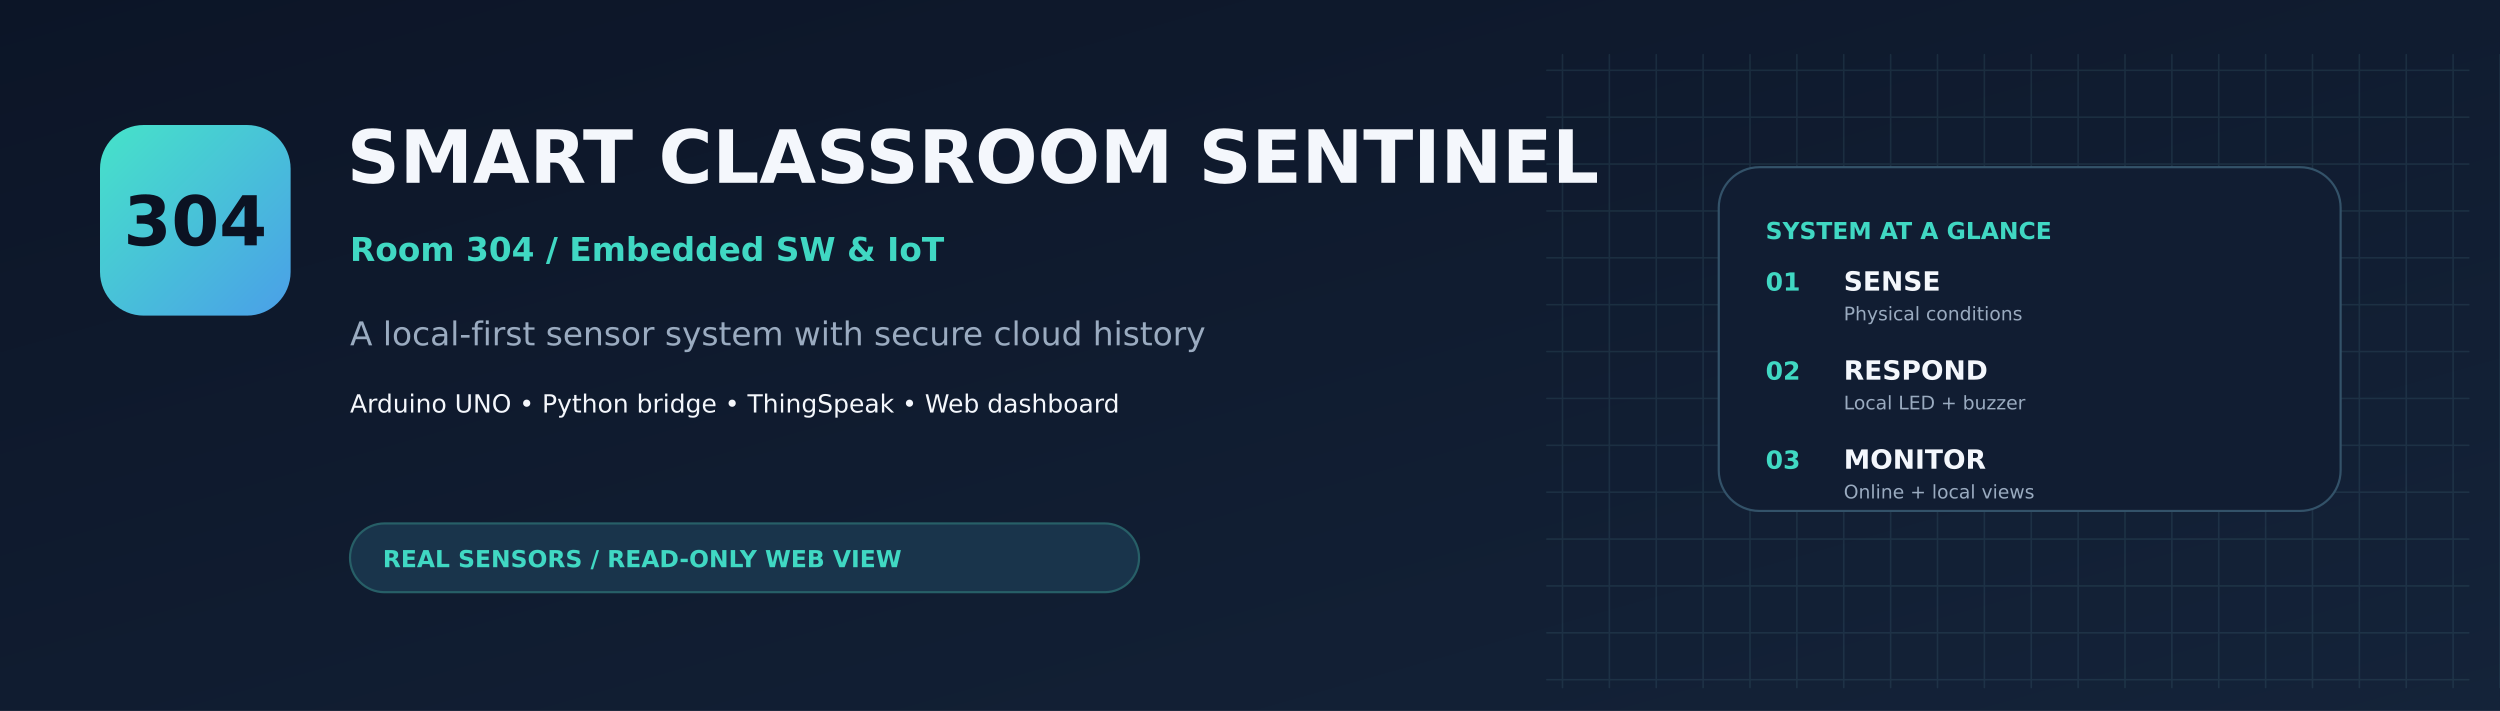
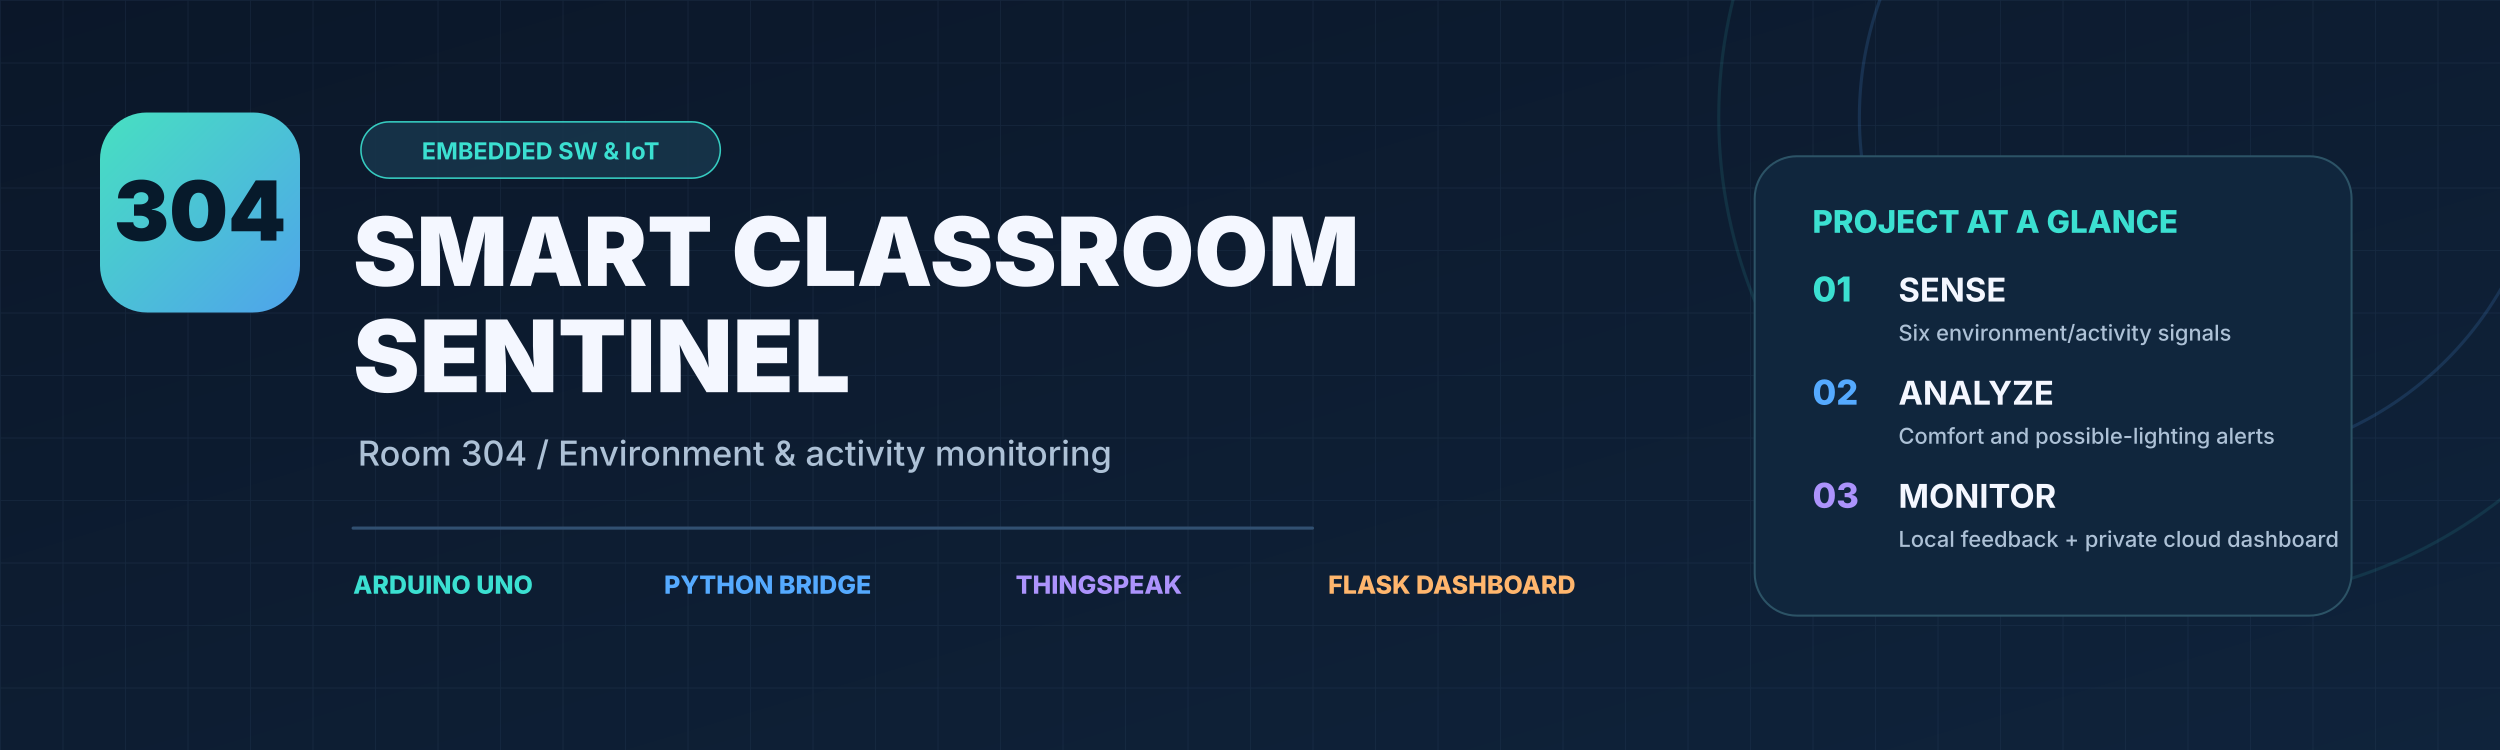
- <svg xmlns="http://www.w3.org/2000/svg" width="1600" height="455" viewBox="0 0 1600 455" role="img">
+ <svg xmlns="http://www.w3.org/2000/svg" width="1600" height="480" viewBox="0 0 1600 480">
  <defs>
-     <linearGradient id="bg" x1="0" y1="0" x2="1" y2="1">
-       <stop offset="0" stop-color="#0C1527" />
-       <stop offset="1" stop-color="#142339" />
+     <linearGradient id="bg" x1="0" x2="1" y1="0" y2="1">
+       <stop offset="0%" stop-color="#0b1729" />
+       <stop offset="100%" stop-color="#0f233b" />
    </linearGradient>
-     <linearGradient id="ac" x1="0" y1="0" x2="1" y2="1">
-       <stop offset="0" stop-color="#46E3C9" />
-       <stop offset="1" stop-color="#4A9FE8" />
+     <linearGradient id="teal" x1="0" x2="1" y1="0" y2="1">
+       <stop offset="0%" stop-color="#47e0c1" />
+       <stop offset="100%" stop-color="#4fa3eb" />
    </linearGradient>
-     <marker id="arrow" markerWidth="12" markerHeight="12" refX="9" refY="5" orient="auto" markerUnits="userSpaceOnUse">
-       <path d="M0 0 L10 5 L0 10Z" fill="#53D9C6" />
-     </marker>
+     <pattern id="grid" width="40" height="40" patternUnits="userSpaceOnUse">
+       <path d="M40 0H0V40" stroke="#304b67" opacity=".26" stroke-width="1" fill="none" />
+     </pattern>
  </defs>
  <rect width="100%" height="100%" fill="url(#bg)" />
-   <g opacity=".12" stroke="#6EB6BD" stroke-width="1">
-     <line x1="990" y1="45" x2="1580" y2="45" stroke="#6EB6BD" stroke-width="1" stroke-linecap="round" />
-     <line x1="990" y1="75" x2="1580" y2="75" stroke="#6EB6BD" stroke-width="1" stroke-linecap="round" />
-     <line x1="990" y1="105" x2="1580" y2="105" stroke="#6EB6BD" stroke-width="1" stroke-linecap="round" />
-     <line x1="990" y1="135" x2="1580" y2="135" stroke="#6EB6BD" stroke-width="1" stroke-linecap="round" />
-     <line x1="990" y1="165" x2="1580" y2="165" stroke="#6EB6BD" stroke-width="1" stroke-linecap="round" />
-     <line x1="990" y1="195" x2="1580" y2="195" stroke="#6EB6BD" stroke-width="1" stroke-linecap="round" />
-     <line x1="990" y1="225" x2="1580" y2="225" stroke="#6EB6BD" stroke-width="1" stroke-linecap="round" />
-     <line x1="990" y1="255" x2="1580" y2="255" stroke="#6EB6BD" stroke-width="1" stroke-linecap="round" />
-     <line x1="990" y1="285" x2="1580" y2="285" stroke="#6EB6BD" stroke-width="1" stroke-linecap="round" />
-     <line x1="990" y1="315" x2="1580" y2="315" stroke="#6EB6BD" stroke-width="1" stroke-linecap="round" />
-     <line x1="990" y1="345" x2="1580" y2="345" stroke="#6EB6BD" stroke-width="1" stroke-linecap="round" />
-     <line x1="990" y1="375" x2="1580" y2="375" stroke="#6EB6BD" stroke-width="1" stroke-linecap="round" />
-     <line x1="990" y1="405" x2="1580" y2="405" stroke="#6EB6BD" stroke-width="1" stroke-linecap="round" />
-     <line x1="990" y1="435" x2="1580" y2="435" stroke="#6EB6BD" stroke-width="1" stroke-linecap="round" />
-     <line x1="1000" y1="35" x2="1000" y2="440" stroke="#6EB6BD" stroke-width="1" stroke-linecap="round" />
-     <line x1="1030" y1="35" x2="1030" y2="440" stroke="#6EB6BD" stroke-width="1" stroke-linecap="round" />
-     <line x1="1060" y1="35" x2="1060" y2="440" stroke="#6EB6BD" stroke-width="1" stroke-linecap="round" />
-     <line x1="1090" y1="35" x2="1090" y2="440" stroke="#6EB6BD" stroke-width="1" stroke-linecap="round" />
-     <line x1="1120" y1="35" x2="1120" y2="440" stroke="#6EB6BD" stroke-width="1" stroke-linecap="round" />
-     <line x1="1150" y1="35" x2="1150" y2="440" stroke="#6EB6BD" stroke-width="1" stroke-linecap="round" />
-     <line x1="1180" y1="35" x2="1180" y2="440" stroke="#6EB6BD" stroke-width="1" stroke-linecap="round" />
-     <line x1="1210" y1="35" x2="1210" y2="440" stroke="#6EB6BD" stroke-width="1" stroke-linecap="round" />
-     <line x1="1240" y1="35" x2="1240" y2="440" stroke="#6EB6BD" stroke-width="1" stroke-linecap="round" />
-     <line x1="1270" y1="35" x2="1270" y2="440" stroke="#6EB6BD" stroke-width="1" stroke-linecap="round" />
-     <line x1="1300" y1="35" x2="1300" y2="440" stroke="#6EB6BD" stroke-width="1" stroke-linecap="round" />
-     <line x1="1330" y1="35" x2="1330" y2="440" stroke="#6EB6BD" stroke-width="1" stroke-linecap="round" />
-     <line x1="1360" y1="35" x2="1360" y2="440" stroke="#6EB6BD" stroke-width="1" stroke-linecap="round" />
-     <line x1="1390" y1="35" x2="1390" y2="440" stroke="#6EB6BD" stroke-width="1" stroke-linecap="round" />
-     <line x1="1420" y1="35" x2="1420" y2="440" stroke="#6EB6BD" stroke-width="1" stroke-linecap="round" />
-     <line x1="1450" y1="35" x2="1450" y2="440" stroke="#6EB6BD" stroke-width="1" stroke-linecap="round" />
-     <line x1="1480" y1="35" x2="1480" y2="440" stroke="#6EB6BD" stroke-width="1" stroke-linecap="round" />
-     <line x1="1510" y1="35" x2="1510" y2="440" stroke="#6EB6BD" stroke-width="1" stroke-linecap="round" />
-     <line x1="1540" y1="35" x2="1540" y2="440" stroke="#6EB6BD" stroke-width="1" stroke-linecap="round" />
-     <line x1="1570" y1="35" x2="1570" y2="440" stroke="#6EB6BD" stroke-width="1" stroke-linecap="round" />
-     <line x1="1600" y1="35" x2="1600" y2="440" stroke="#6EB6BD" stroke-width="1" stroke-linecap="round" />
-   </g>
-   <rect x="64" y="80" width="122" height="122" rx="28" fill="url(#ac)" stroke="none" stroke-width="1.4" />
-   <text x="125" y="157" font-family="'DejaVu Sans', 'Arial', sans-serif" font-size="44" font-weight="800" text-anchor="middle" fill="#0B1222">304</text>
-   <text x="222" y="117" font-family="'DejaVu Sans', 'Arial', sans-serif" font-size="47" font-weight="800" text-anchor="start" fill="#F4F7FC">SMART CLASSROOM SENTINEL</text>
-   <text x="224" y="167" font-family="'DejaVu Sans', 'Arial', sans-serif" font-size="21" font-weight="600" text-anchor="start" fill="#40D8C3">Room 304  /  Embedded SW &amp; IoT</text>
-   <text x="224" y="221" font-family="'DejaVu Sans', 'Arial', sans-serif" font-size="21" font-weight="400" text-anchor="start" fill="#9AABC0">A local-first sensor system with secure cloud history</text>
-   <text x="224" y="264" font-family="'DejaVu Sans', 'Arial', sans-serif" font-size="16" font-weight="500" text-anchor="start" fill="#F4F7FC">Arduino UNO   •   Python bridge   •   ThingSpeak   •   Web dashboard</text>
-   <rect x="1100" y="107" width="398" height="220" rx="26" fill="#111D32" stroke="#335269" stroke-width="1.4" />
-   <text x="1130" y="153" font-family="'DejaVu Sans', 'Arial', sans-serif" font-size="15" font-weight="700" text-anchor="start" fill="#40D8C3">SYSTEM AT A GLANCE</text>
-   <text x="1130" y="186" font-family="'DejaVu Sans', 'Arial', sans-serif" font-size="16" font-weight="700" text-anchor="start" fill="#40D8C3">01</text>
-   <text x="1180" y="186" font-family="'DejaVu Sans', 'Arial', sans-serif" font-size="17" font-weight="700" text-anchor="start" fill="#F4F7FC">SENSE</text>
-   <text x="1180" y="205" font-family="'DejaVu Sans', 'Arial', sans-serif" font-size="12" font-weight="400" text-anchor="start" fill="#9AABC0">Physical conditions</text>
-   <text x="1130" y="243" font-family="'DejaVu Sans', 'Arial', sans-serif" font-size="16" font-weight="700" text-anchor="start" fill="#40D8C3">02</text>
-   <text x="1180" y="243" font-family="'DejaVu Sans', 'Arial', sans-serif" font-size="17" font-weight="700" text-anchor="start" fill="#F4F7FC">RESPOND</text>
-   <text x="1180" y="262" font-family="'DejaVu Sans', 'Arial', sans-serif" font-size="12" font-weight="400" text-anchor="start" fill="#9AABC0">Local LED + buzzer</text>
-   <text x="1130" y="300" font-family="'DejaVu Sans', 'Arial', sans-serif" font-size="16" font-weight="700" text-anchor="start" fill="#40D8C3">03</text>
-   <text x="1180" y="300" font-family="'DejaVu Sans', 'Arial', sans-serif" font-size="17" font-weight="700" text-anchor="start" fill="#F4F7FC">MONITOR</text>
-   <text x="1180" y="319" font-family="'DejaVu Sans', 'Arial', sans-serif" font-size="12" font-weight="400" text-anchor="start" fill="#9AABC0">Online + local views</text>
-   <rect x="224" y="335" width="505" height="44" rx="22" fill="#19344B" stroke="#275F67" stroke-width="1.4" />
-   <text x="245" y="363" font-family="'DejaVu Sans', 'Arial', sans-serif" font-size="15" font-weight="700" text-anchor="start" fill="#40D8C3">REAL SENSORS  /  READ-ONLY WEB VIEW</text>
+   <rect width="100%" height="100%" fill="url(#grid)" />
+   <circle cx="1410" cy="75" r="310" stroke="#3ae8dd" stroke-width="2" opacity=".10" fill="none" />
+   <circle cx="1410" cy="75" r="220" stroke="#56aaff" stroke-width="2" opacity=".15" fill="none" />
+   <rect x="64" y="72" width="128" height="128" rx="30" fill="url(#teal)" stroke="none" stroke-width="0" opacity="1" />
+   <text x="128" y="154" fill="#071a2b" font-family="Inter,Segoe UI,Arial,sans-serif" font-weight="900" font-size="53" text-anchor="middle" letter-spacing="0">304</text>
+   <rect x="231" y="78" width="230" height="36" rx="18" fill="#16344a" stroke="#3be0d1" stroke-width="1" opacity="0.9" />
+   <text x="346.0" y="102" fill="#3be0d1" font-family="Inter,Segoe UI,Arial,sans-serif" font-weight="700" font-size="15" text-anchor="middle" letter-spacing="0">EMBEDDED SW &amp; IoT</text>
+   <text x="226" y="183" fill="#f4f7ff" font-family="Inter,Segoe UI,Arial,sans-serif" font-weight="850" font-size="61" text-anchor="start" letter-spacing="0">SMART CLASSROOM</text>
+   <text x="226" y="251" fill="#f4f7ff" font-family="Inter,Segoe UI,Arial,sans-serif" font-weight="850" font-size="64" text-anchor="start" letter-spacing="0">SENTINEL</text>
+   <text x="229" y="298" fill="#adc1d6" font-family="Inter,Segoe UI,Arial,sans-serif" font-weight="500" font-size="22" text-anchor="start" letter-spacing="0">Room 304  /  Environment &amp; activity monitoring</text>
+   <line x1="226" y1="338" x2="840" y2="338" stroke="#315071" stroke-width="2" stroke-linecap="round" />
+   <text x="226" y="380" fill="#3be0d1" font-family="Inter,Segoe UI,Arial,sans-serif" font-weight="800" font-size="16" text-anchor="start" letter-spacing="0">ARDUINO UNO</text>
+   <text x="425" y="380" fill="#55aaff" font-family="Inter,Segoe UI,Arial,sans-serif" font-weight="800" font-size="16" text-anchor="start" letter-spacing="0">PYTHON BRIDGE</text>
+   <text x="650" y="380" fill="#ac93fc" font-family="Inter,Segoe UI,Arial,sans-serif" font-weight="800" font-size="16" text-anchor="start" letter-spacing="0">THINGSPEAK</text>
+   <text x="850" y="380" fill="#ffb66d" font-family="Inter,Segoe UI,Arial,sans-serif" font-weight="800" font-size="16" text-anchor="start" letter-spacing="0">FLASK DASHBOARD</text>
+   <rect x="1123" y="100" width="382" height="294" rx="27" fill="#10263d" stroke="#2c5366" stroke-width="1.3" opacity="1" />
+   <text x="1160" y="149" fill="#3be0d1" font-family="Inter,Segoe UI,Arial,sans-serif" font-weight="800" font-size="20" text-anchor="start" letter-spacing="0">PROJECT AT A GLANCE</text>
+   <text x="1160" y="193" fill="#3be0d1" font-family="Inter,Segoe UI,Arial,sans-serif" font-weight="800" font-size="22" text-anchor="start" letter-spacing="0">01</text>
+   <text x="1215" y="193" fill="#f4f7ff" font-family="Inter,Segoe UI,Arial,sans-serif" font-weight="750" font-size="21" text-anchor="start" letter-spacing="0">SENSE</text>
+   <text x="1215" y="218" fill="#adc1d6" font-family="Inter,Segoe UI,Arial,sans-serif" font-weight="500" font-size="14" text-anchor="start" letter-spacing="0">Six environment/activity signals</text>
+   <text x="1160" y="259" fill="#55aaff" font-family="Inter,Segoe UI,Arial,sans-serif" font-weight="800" font-size="22" text-anchor="start" letter-spacing="0">02</text>
+   <text x="1215" y="259" fill="#f4f7ff" font-family="Inter,Segoe UI,Arial,sans-serif" font-weight="750" font-size="21" text-anchor="start" letter-spacing="0">ANALYZE</text>
+   <text x="1215" y="284" fill="#adc1d6" font-family="Inter,Segoe UI,Arial,sans-serif" font-weight="500" font-size="14" text-anchor="start" letter-spacing="0">Comfort and possible-lighting alerts</text>
+   <text x="1160" y="325" fill="#ac93fc" font-family="Inter,Segoe UI,Arial,sans-serif" font-weight="800" font-size="22" text-anchor="start" letter-spacing="0">03</text>
+   <text x="1215" y="325" fill="#f4f7ff" font-family="Inter,Segoe UI,Arial,sans-serif" font-weight="750" font-size="21" text-anchor="start" letter-spacing="0">MONITOR</text>
+   <text x="1215" y="350" fill="#adc1d6" font-family="Inter,Segoe UI,Arial,sans-serif" font-weight="500" font-size="14" text-anchor="start" letter-spacing="0">Local feedback + private cloud dashboard</text>
</svg>
